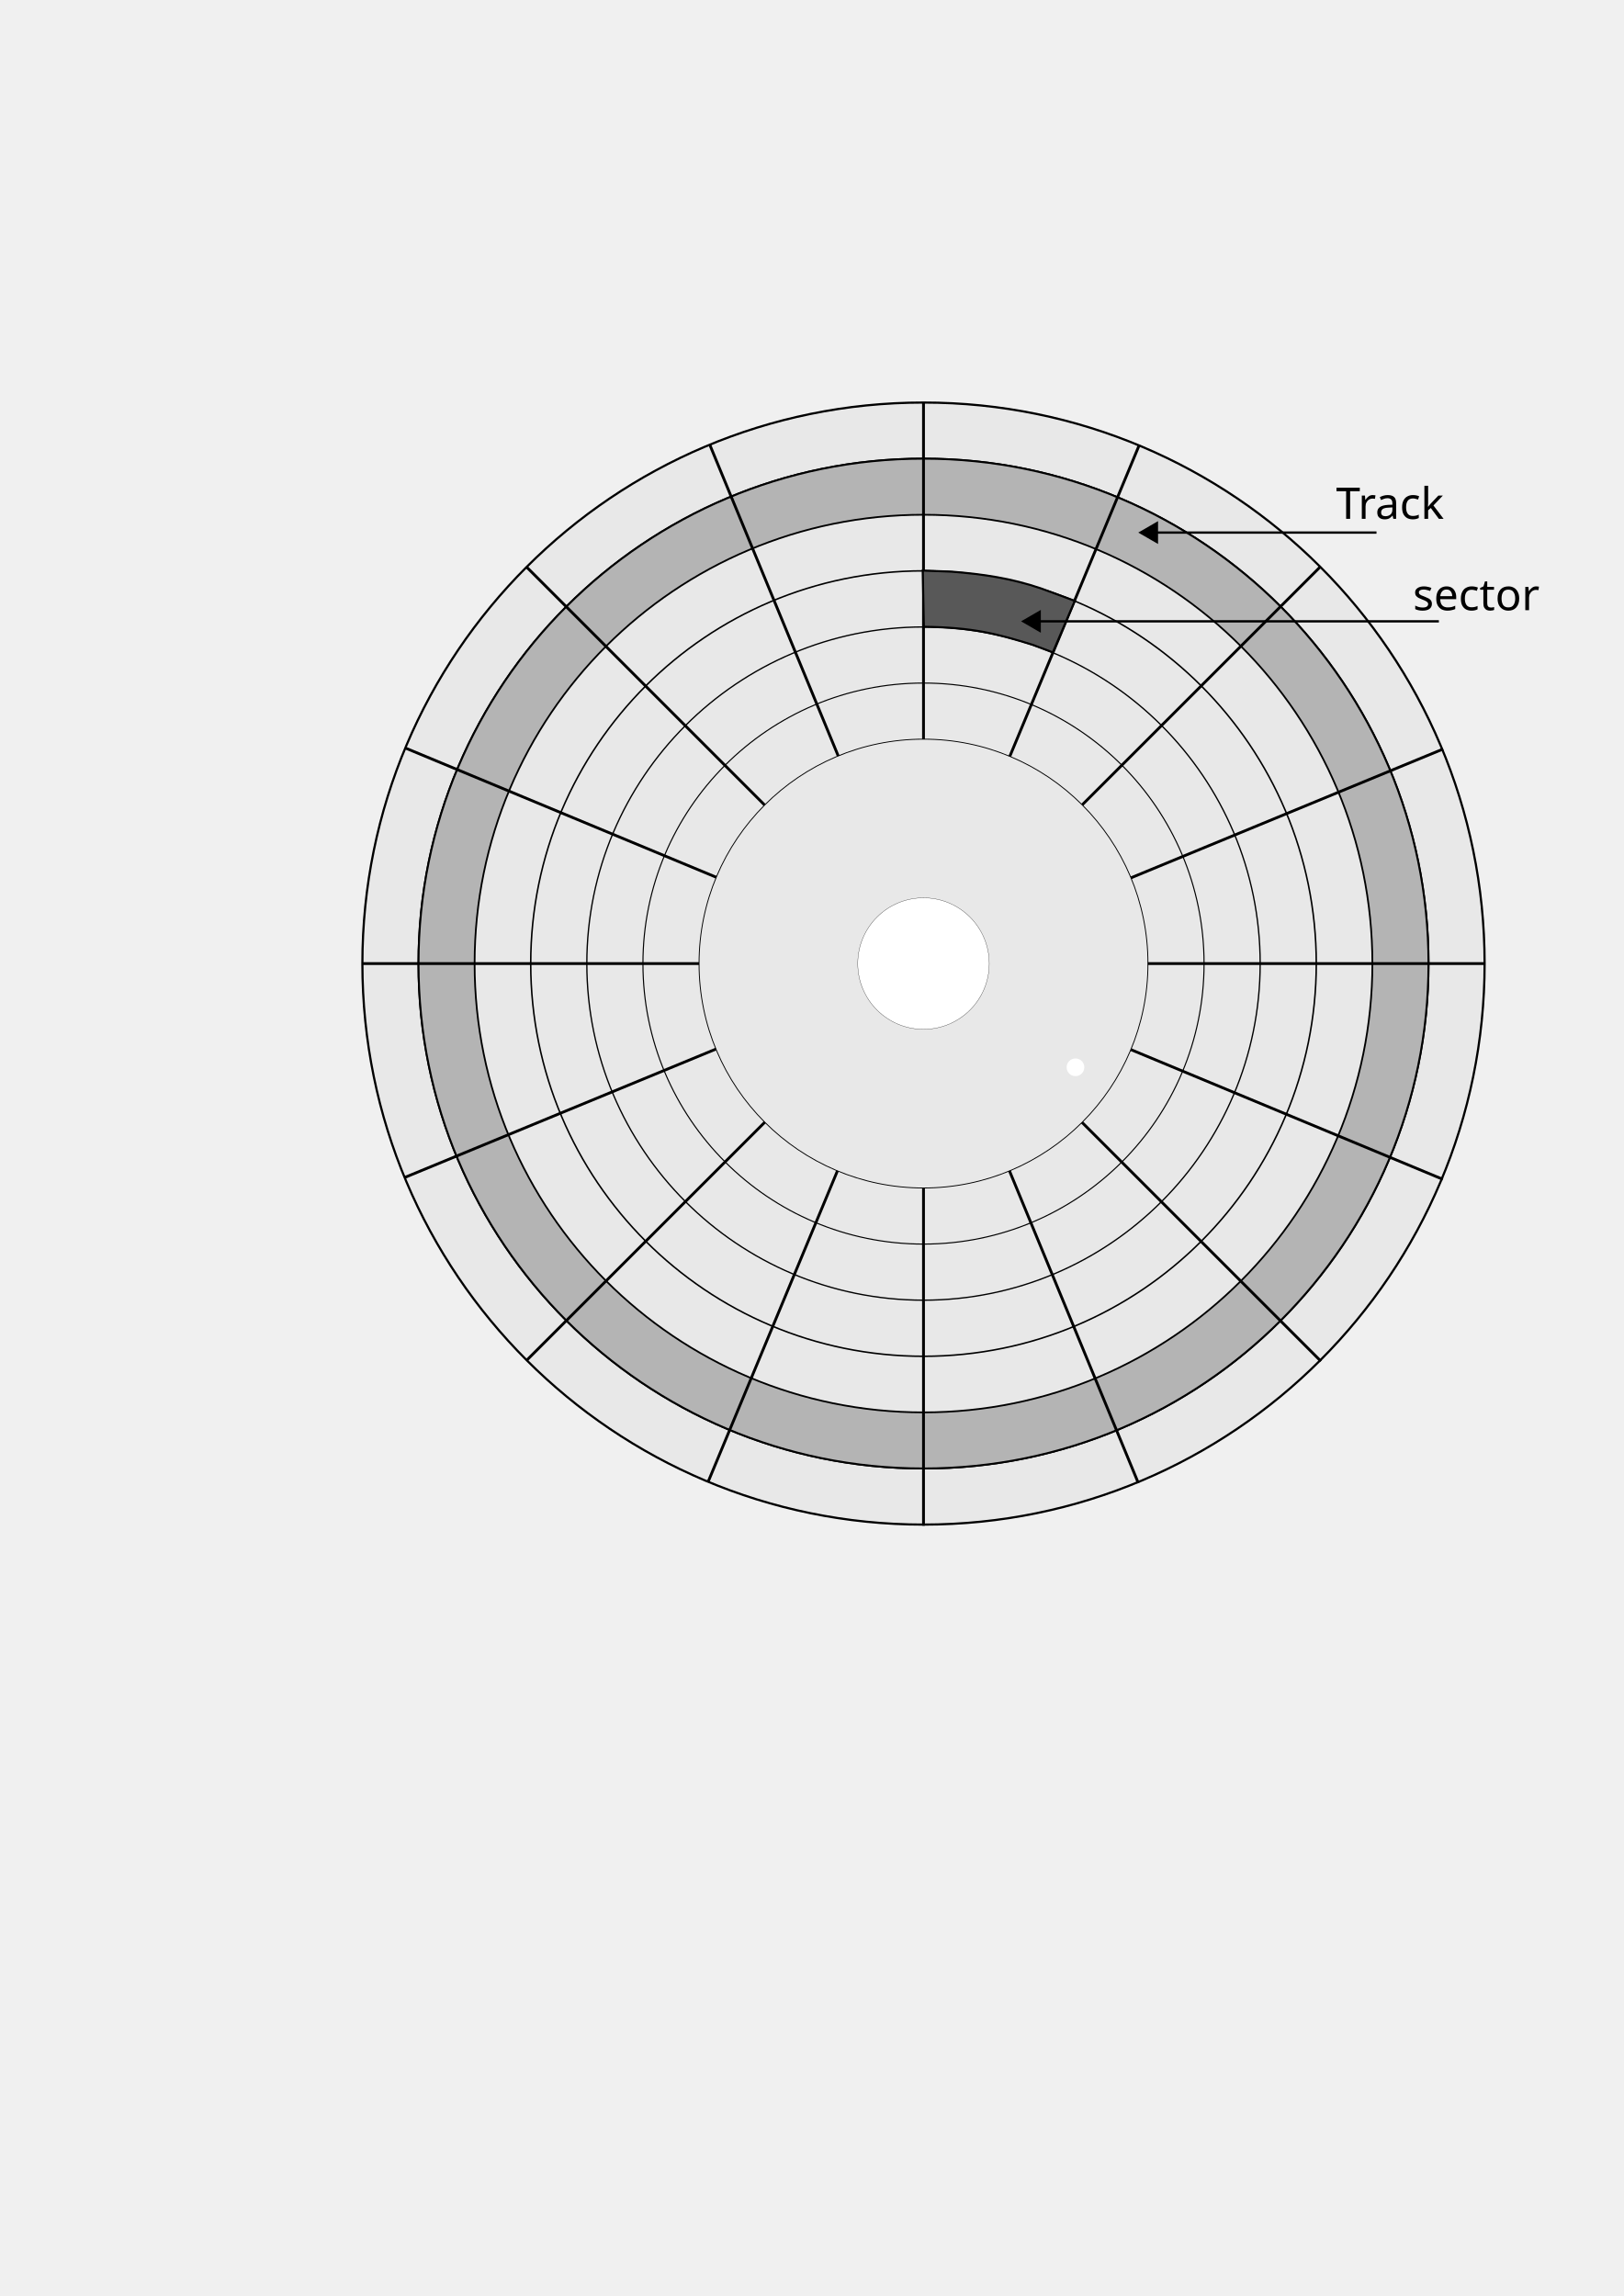
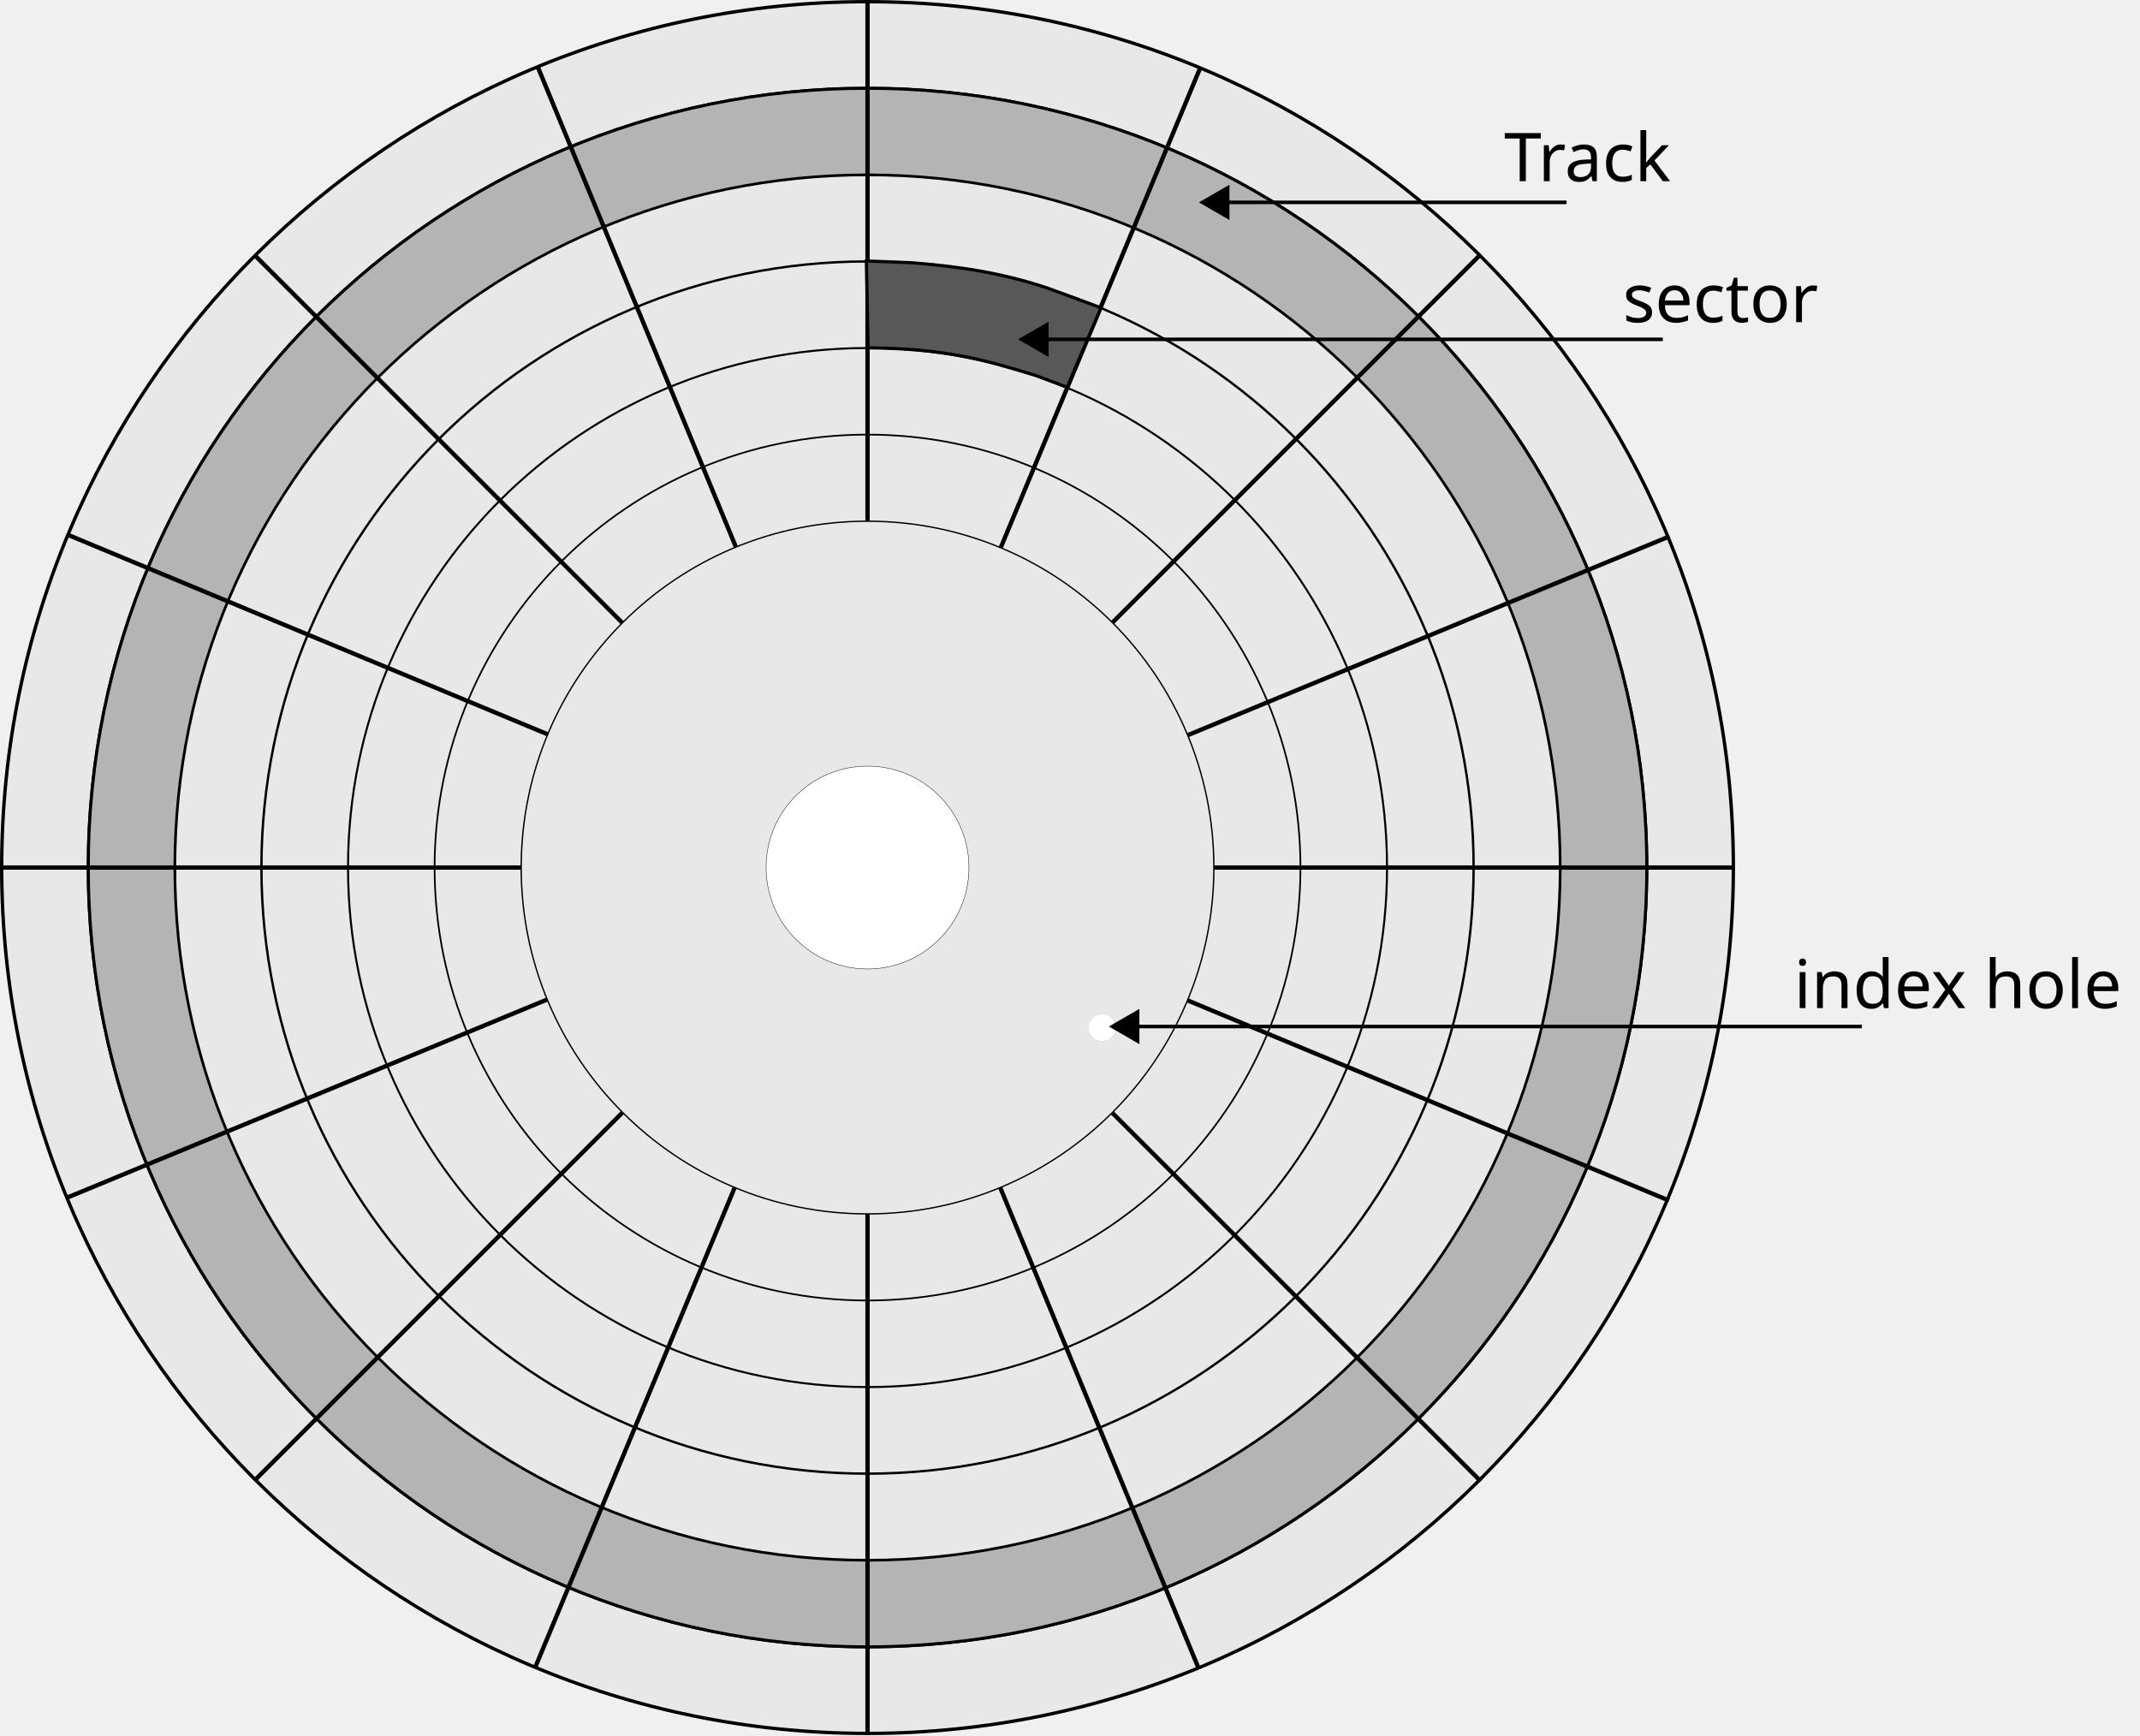
- <svg xmlns="http://www.w3.org/2000/svg" width="210mm" height="297mm" viewBox="0 0 210 297" version="1.1" id="svg8">
+ <svg xmlns="http://www.w3.org/2000/svg" width="179.365mm" height="145.431mm" viewBox="0 0 179.365 145.431" version="1.1" id="svg8">
  <defs id="defs2">
-     <marker orient="auto" refY="0.0" refX="0.0" id="TriangleInL" style="overflow:visible">
-       <path id="path1215" d="M 5.77,0.0 L -2.88,5.0 L -2.88,-5.0 L 5.77,0.0 z " style="fill-rule:evenodd;stroke:#000000;stroke-width:1pt;stroke-opacity:1;fill:#000000;fill-opacity:1" transform="scale(-0.8)" />
+     <marker orient="auto" refY="0" refX="0" id="TriangleInL" style="overflow:visible">
+       <path id="path1215" d="M 5.77,0 -2.88,5 V -5 Z" style="fill:#000000;fill-opacity:1;fill-rule:evenodd;stroke:#000000;stroke-width:1pt;stroke-opacity:1" transform="scale(-0.8)" />
    </marker>
    <marker orient="auto" refY="0" refX="0" id="TriangleInL-2" style="overflow:visible">
      <path id="path1215-2" d="M 5.77,0 -2.88,5 V -5 Z" style="fill:#000000;fill-opacity:1;fill-rule:evenodd;stroke:#000000;stroke-width:1pt;stroke-opacity:1" transform="scale(-0.8)" />
    </marker>
+     <marker orient="auto" refY="0" refX="0" id="TriangleInL-3" style="overflow:visible">
+       <path id="path1215-6" d="M 5.77,0 -2.88,5 V -5 Z" style="fill:#000000;fill-opacity:1;fill-rule:evenodd;stroke:#000000;stroke-width:1pt;stroke-opacity:1" transform="scale(-0.8)" />
+     </marker>
+     <marker orient="auto" refY="0" refX="0" id="TriangleInL-2-2" style="overflow:visible">
+       <path id="path1215-2-9" d="M 5.77,0 -2.88,5 V -5 Z" style="fill:#000000;fill-opacity:1;fill-rule:evenodd;stroke:#000000;stroke-width:1pt;stroke-opacity:1" transform="scale(-0.8)" />
+     </marker>
+     <marker orient="auto" refY="0" refX="0" id="TriangleInL-2-7" style="overflow:visible">
+       <path id="path1215-2-0" d="M 5.77,0 -2.88,5 V -5 Z" style="fill:#000000;fill-opacity:1;fill-rule:evenodd;stroke:#000000;stroke-width:1pt;stroke-opacity:1" transform="scale(-0.8)" />
+     </marker>
  </defs>
-   <g id="layer1">
+   <g id="layer1" transform="translate(-46.72789,-51.93028)">
    <circle style="opacity:1;vector-effect:none;fill:#e8e8e8;fill-opacity:1;stroke:#000000;stroke-width:0.282;stroke-linecap:butt;stroke-linejoin:bevel;stroke-miterlimit:4;stroke-dasharray:none;stroke-dashoffset:0;stroke-opacity:1;paint-order:normal" id="path817" cx="119.44" cy="124.643" r="72.571" />
    <circle style="opacity:1;vector-effect:none;fill:#e8e8e8;fill-opacity:1;stroke:#000000;stroke-width:0.254;stroke-linecap:butt;stroke-linejoin:bevel;stroke-miterlimit:4;stroke-dasharray:none;stroke-dashoffset:0;stroke-opacity:1;paint-order:normal" id="path817-7" cx="119.44" cy="124.643" r="65.314" />
    <circle style="opacity:1;vector-effect:none;fill:#b4b4b4;fill-opacity:1;stroke:#000000;stroke-width:0.254;stroke-linecap:butt;stroke-linejoin:bevel;stroke-miterlimit:4;stroke-dasharray:none;stroke-dashoffset:0;stroke-opacity:1;paint-order:normal" id="path817-11" cx="119.44" cy="124.643" r="65.314" />
    <circle style="opacity:1;vector-effect:none;fill:#e8e8e8;fill-opacity:1;stroke:#000000;stroke-width:0.226;stroke-linecap:butt;stroke-linejoin:bevel;stroke-miterlimit:4;stroke-dasharray:none;stroke-dashoffset:0;stroke-opacity:1;paint-order:normal" id="path817-71" cx="119.44" cy="124.643" r="58.057" />
    <circle style="opacity:1;vector-effect:none;fill:#e8e8e8;fill-opacity:1;stroke:#000000;stroke-width:0.198;stroke-linecap:butt;stroke-linejoin:bevel;stroke-miterlimit:4;stroke-dasharray:none;stroke-dashoffset:0;stroke-opacity:1;paint-order:normal" id="path817-1" cx="119.44" cy="124.643" r="50.8" />
    <circle style="opacity:1;vector-effect:none;fill:#e8e8e8;fill-opacity:1;stroke:#000000;stroke-width:0.169;stroke-linecap:butt;stroke-linejoin:bevel;stroke-miterlimit:4;stroke-dasharray:none;stroke-dashoffset:0;stroke-opacity:1;paint-order:normal" id="path817-74" cx="119.44" cy="124.643" r="43.543" />
    <circle style="opacity:1;vector-effect:none;fill:#e8e8e8;fill-opacity:1;stroke:#000000;stroke-width:0.141;stroke-linecap:butt;stroke-linejoin:bevel;stroke-miterlimit:4;stroke-dasharray:none;stroke-dashoffset:0;stroke-opacity:1;paint-order:normal" id="path817-0" cx="119.44" cy="124.643" r="36.286" />
    <circle style="opacity:1;vector-effect:none;fill:#e8e8e8;fill-opacity:1;stroke:#000000;stroke-width:0.028;stroke-linecap:butt;stroke-linejoin:bevel;stroke-miterlimit:4;stroke-dasharray:none;stroke-dashoffset:0;stroke-opacity:1;paint-order:normal" id="path817-8" cx="119.44" cy="124.643" r="7.257" />
    <path style="fill:#e8e8e8;fill-opacity:1;stroke:#000000;stroke-width:0.363px;stroke-linecap:butt;stroke-linejoin:miter;stroke-opacity:1" d="M 119.44,197.361 V 52.119" id="path966" />
    <path style="fill:#e8e8e8;fill-opacity:1;stroke:#000000;stroke-width:0.363px;stroke-linecap:butt;stroke-linejoin:miter;stroke-opacity:1" d="M 46.857,124.643 H 192.1" id="path966-9" />
    <path style="fill:#e8e8e8;fill-opacity:1;stroke:#000000;stroke-width:0.363px;stroke-linecap:butt;stroke-linejoin:miter;stroke-opacity:1" d="M 170.836,176.08 68.134,73.378" id="path966-6" />
    <path style="fill:#e8e8e8;fill-opacity:1;stroke:#000000;stroke-width:0.363px;stroke-linecap:butt;stroke-linejoin:miter;stroke-opacity:1" d="M 68.092,175.985 170.794,73.283" id="path966-9-4" />
    <path style="fill:#e8e8e8;fill-opacity:1;stroke:#000000;stroke-width:0.363px;stroke-linecap:butt;stroke-linejoin:miter;stroke-opacity:1" d="M 147.218,191.827 91.814,57.567" id="path966-8" />
    <path style="fill:#e8e8e8;fill-opacity:1;stroke:#000000;stroke-width:0.363px;stroke-linecap:butt;stroke-linejoin:miter;stroke-opacity:1" d="M 52.383,152.295 186.644,96.891" id="path966-9-0" />
    <path style="fill:#e8e8e8;fill-opacity:1;stroke:#000000;stroke-width:0.363px;stroke-linecap:butt;stroke-linejoin:miter;stroke-opacity:1" d="M 186.609,152.55 52.496,96.79" id="path966-6-8" />
    <path style="fill:#e8e8e8;fill-opacity:1;stroke:#000000;stroke-width:0.363px;stroke-linecap:butt;stroke-linejoin:miter;stroke-opacity:1" d="M 91.597,191.654 147.357,57.541" id="path966-9-4-1" />
    <circle style="opacity:1;vector-effect:none;fill:#e8e8e8;fill-opacity:1;stroke:#000000;stroke-width:0.113;stroke-linecap:butt;stroke-linejoin:bevel;stroke-miterlimit:4;stroke-dasharray:none;stroke-dashoffset:0;stroke-opacity:1;paint-order:normal" id="path817-4" cx="119.44" cy="124.643" r="29.029" />
    <circle style="opacity:1;vector-effect:none;fill:#ffffff;fill-opacity:1;stroke:#000000;stroke-width:0.033;stroke-linecap:butt;stroke-linejoin:bevel;stroke-miterlimit:4;stroke-dasharray:none;stroke-dashoffset:0;stroke-opacity:1;paint-order:normal" id="path817-16" cx="119.44" cy="124.643" r="8.501" />
    <path style="fill:#585858;fill-opacity:1;stroke:#000000;stroke-width:0.265px;stroke-linecap:butt;stroke-linejoin:miter;stroke-opacity:1" d="m 119.488,81.081 c 6.371,0.074 9.456,0.912 14.032,2.315 l 2.646,0.992 2.835,-6.662 -4.347,-1.606 c -3.866,-1.32 -7.564,-1.86 -11.576,-2.173 l -3.733,-0.142 z" id="path1040" />
    <text xml:space="preserve" style="font-style:normal;font-variant:normal;font-weight:normal;font-stretch:normal;font-size:5.644px;line-height:1.25;font-family:sans-serif;-inkscape-font-specification:'sans-serif, Normal';font-variant-ligatures:normal;font-variant-caps:normal;font-variant-numeric:normal;font-feature-settings:normal;text-align:start;letter-spacing:0px;word-spacing:0px;writing-mode:lr-tb;text-anchor:start;fill:#000000;fill-opacity:1;stroke:none;stroke-width:0.265" x="172.789" y="67.12" id="text1063">
      <tspan id="tspan1061" x="172.789" y="67.12" style="stroke-width:0.265">Track</tspan>
    </text>
    <circle style="opacity:1;vector-effect:none;fill:#ffffff;fill-opacity:1;stroke:#000000;stroke-width:0.004;stroke-linecap:butt;stroke-linejoin:bevel;stroke-miterlimit:4;stroke-dasharray:none;stroke-dashoffset:0;stroke-opacity:1;paint-order:normal" id="path817-16-0" cx="139.095" cy="138.061" r="1.144" />
    <path style="fill:none;stroke:#000000;stroke-width:0.3;stroke-linecap:butt;stroke-linejoin:miter;stroke-miterlimit:4;stroke-dasharray:none;stroke-opacity:1;marker-start:url(#TriangleInL)" d="m 148.923,68.891 h 29.104" id="path1080" />
    <path style="fill:none;stroke:#000000;stroke-width:0.3;stroke-linecap:butt;stroke-linejoin:miter;stroke-miterlimit:4;stroke-dasharray:none;stroke-opacity:1;marker-start:url(#TriangleInL-2)" d="m 133.764,80.372 h 52.332" id="path1080-9" />
+     <path style="fill:none;stroke:#000000;stroke-width:0.3;stroke-linecap:butt;stroke-linejoin:miter;stroke-miterlimit:4;stroke-dasharray:none;stroke-opacity:1;marker-start:url(#TriangleInL-2-7)" d="m 141.375,137.966 h 61.404" id="path1080-9-3" />
    <text xml:space="preserve" style="font-style:normal;font-variant:normal;font-weight:normal;font-stretch:normal;font-size:5.644px;line-height:1.25;font-family:sans-serif;-inkscape-font-specification:'sans-serif, Normal';font-variant-ligatures:normal;font-variant-caps:normal;font-variant-numeric:normal;font-feature-settings:normal;text-align:start;letter-spacing:0px;word-spacing:0px;writing-mode:lr-tb;text-anchor:start;fill:#000000;fill-opacity:1;stroke:none;stroke-width:0.265" x="182.744" y="78.933" id="text1063-7">
      <tspan id="tspan1061-5" x="182.744" y="78.933" style="stroke-width:0.265">sector</tspan>
    </text>
+     <text xml:space="preserve" style="font-style:normal;font-variant:normal;font-weight:normal;font-stretch:normal;font-size:5.644px;line-height:1.25;font-family:sans-serif;-inkscape-font-specification:'sans-serif, Normal';font-variant-ligatures:normal;font-variant-caps:normal;font-variant-numeric:normal;font-feature-settings:normal;text-align:start;letter-spacing:0px;word-spacing:0px;writing-mode:lr-tb;text-anchor:start;fill:#000000;fill-opacity:1;stroke:none;stroke-width:0.265" x="197.086" y="136.422" id="text1063-7-5">
+       <tspan id="tspan1061-5-6" x="197.086" y="136.422" style="stroke-width:0.265">index hole</tspan>
+     </text>
  </g>
</svg>
